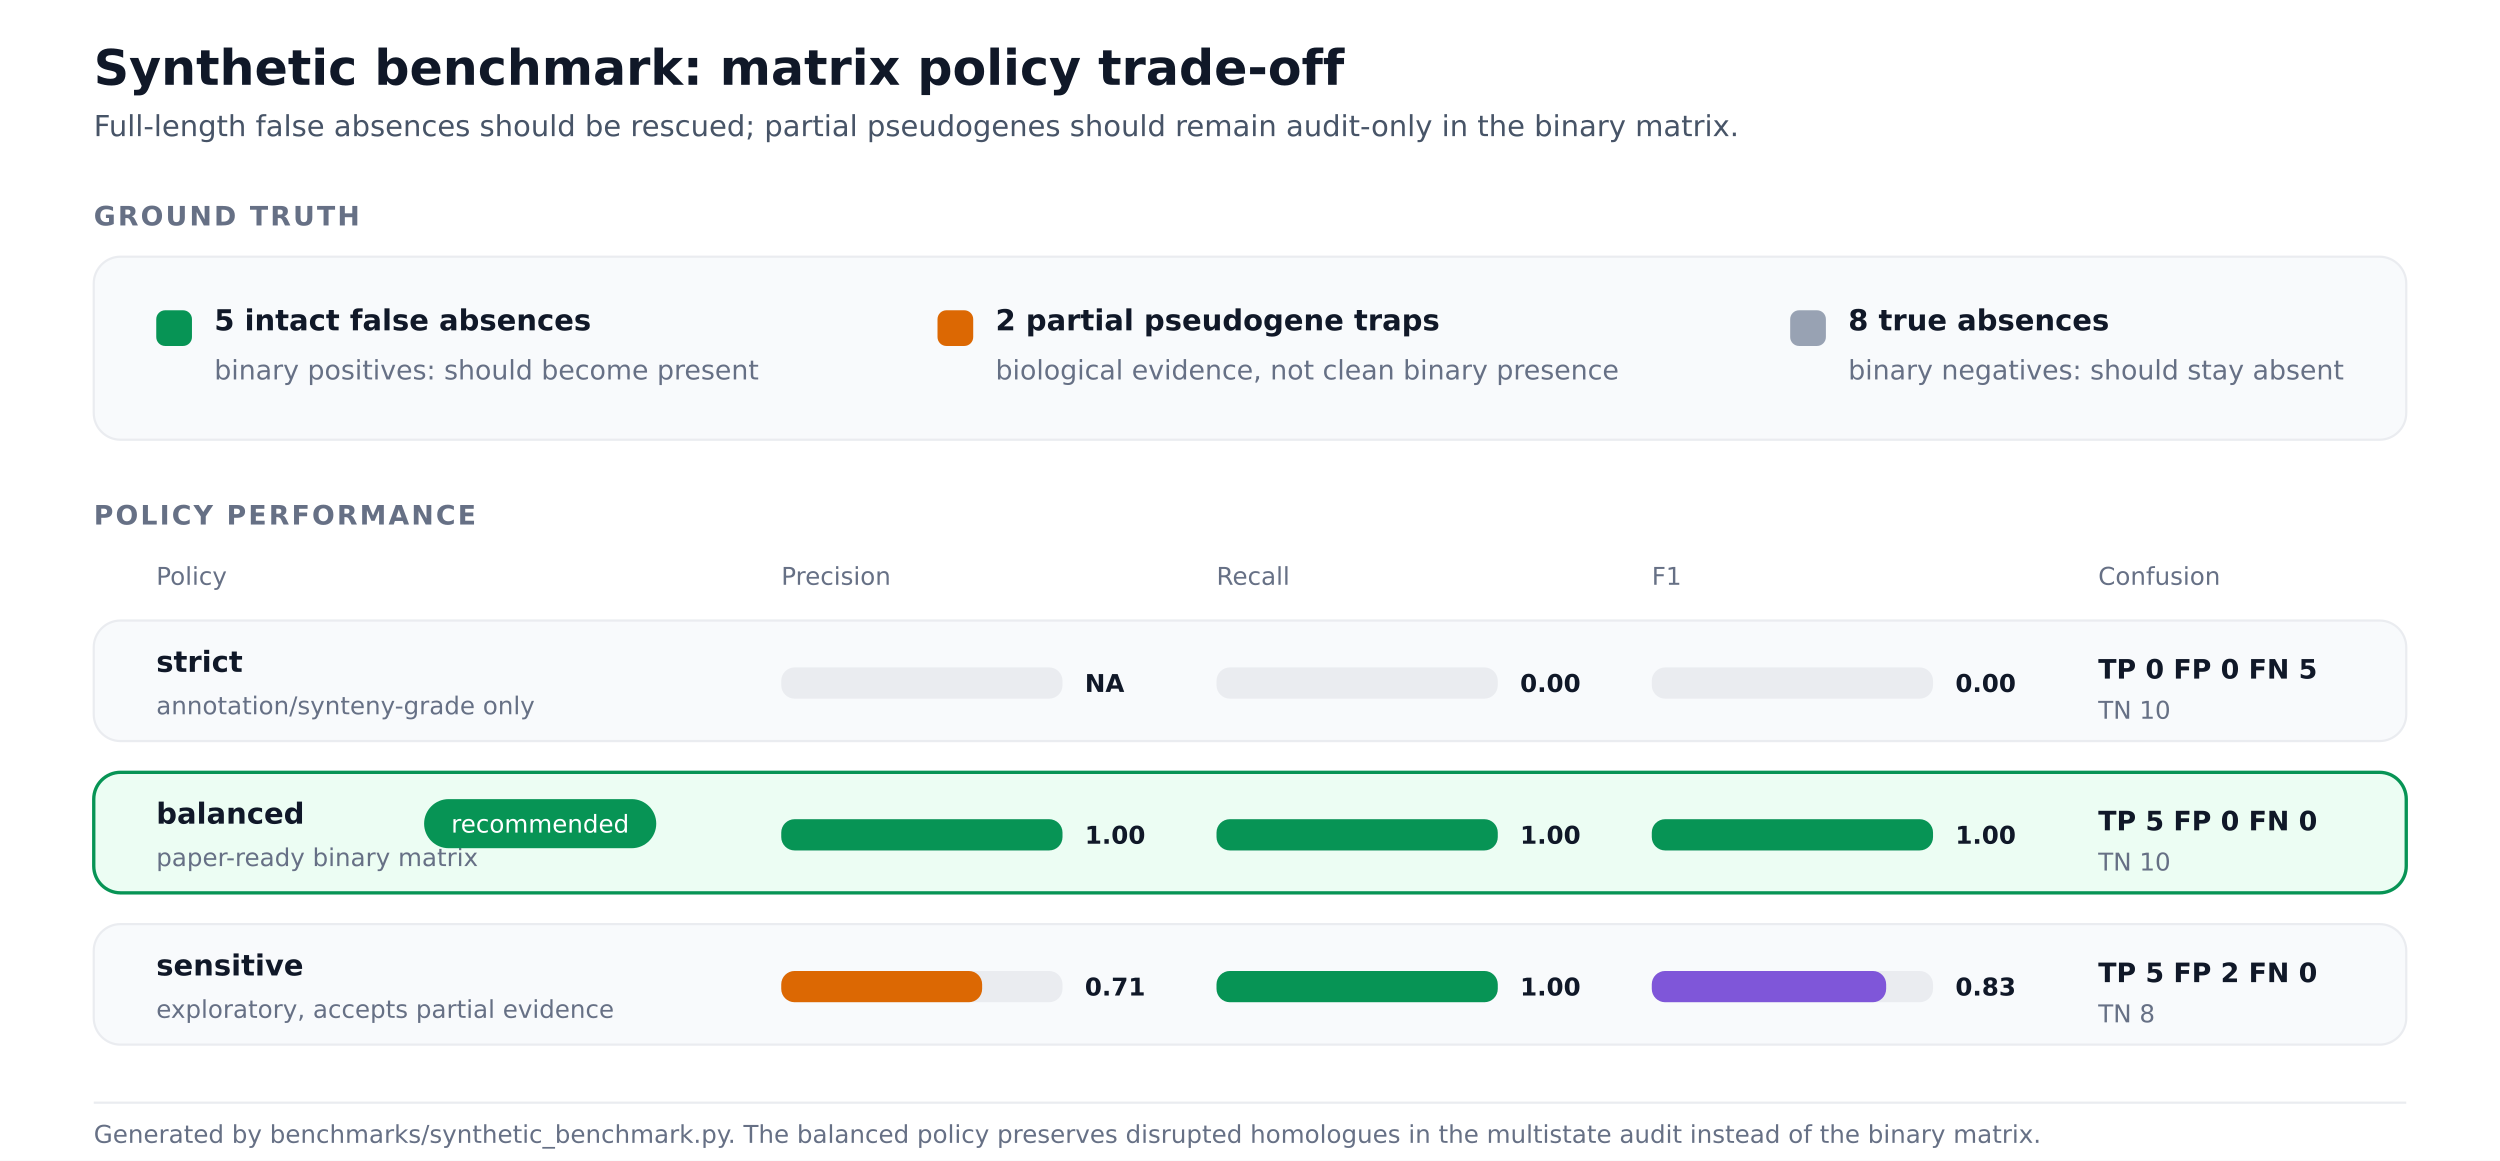
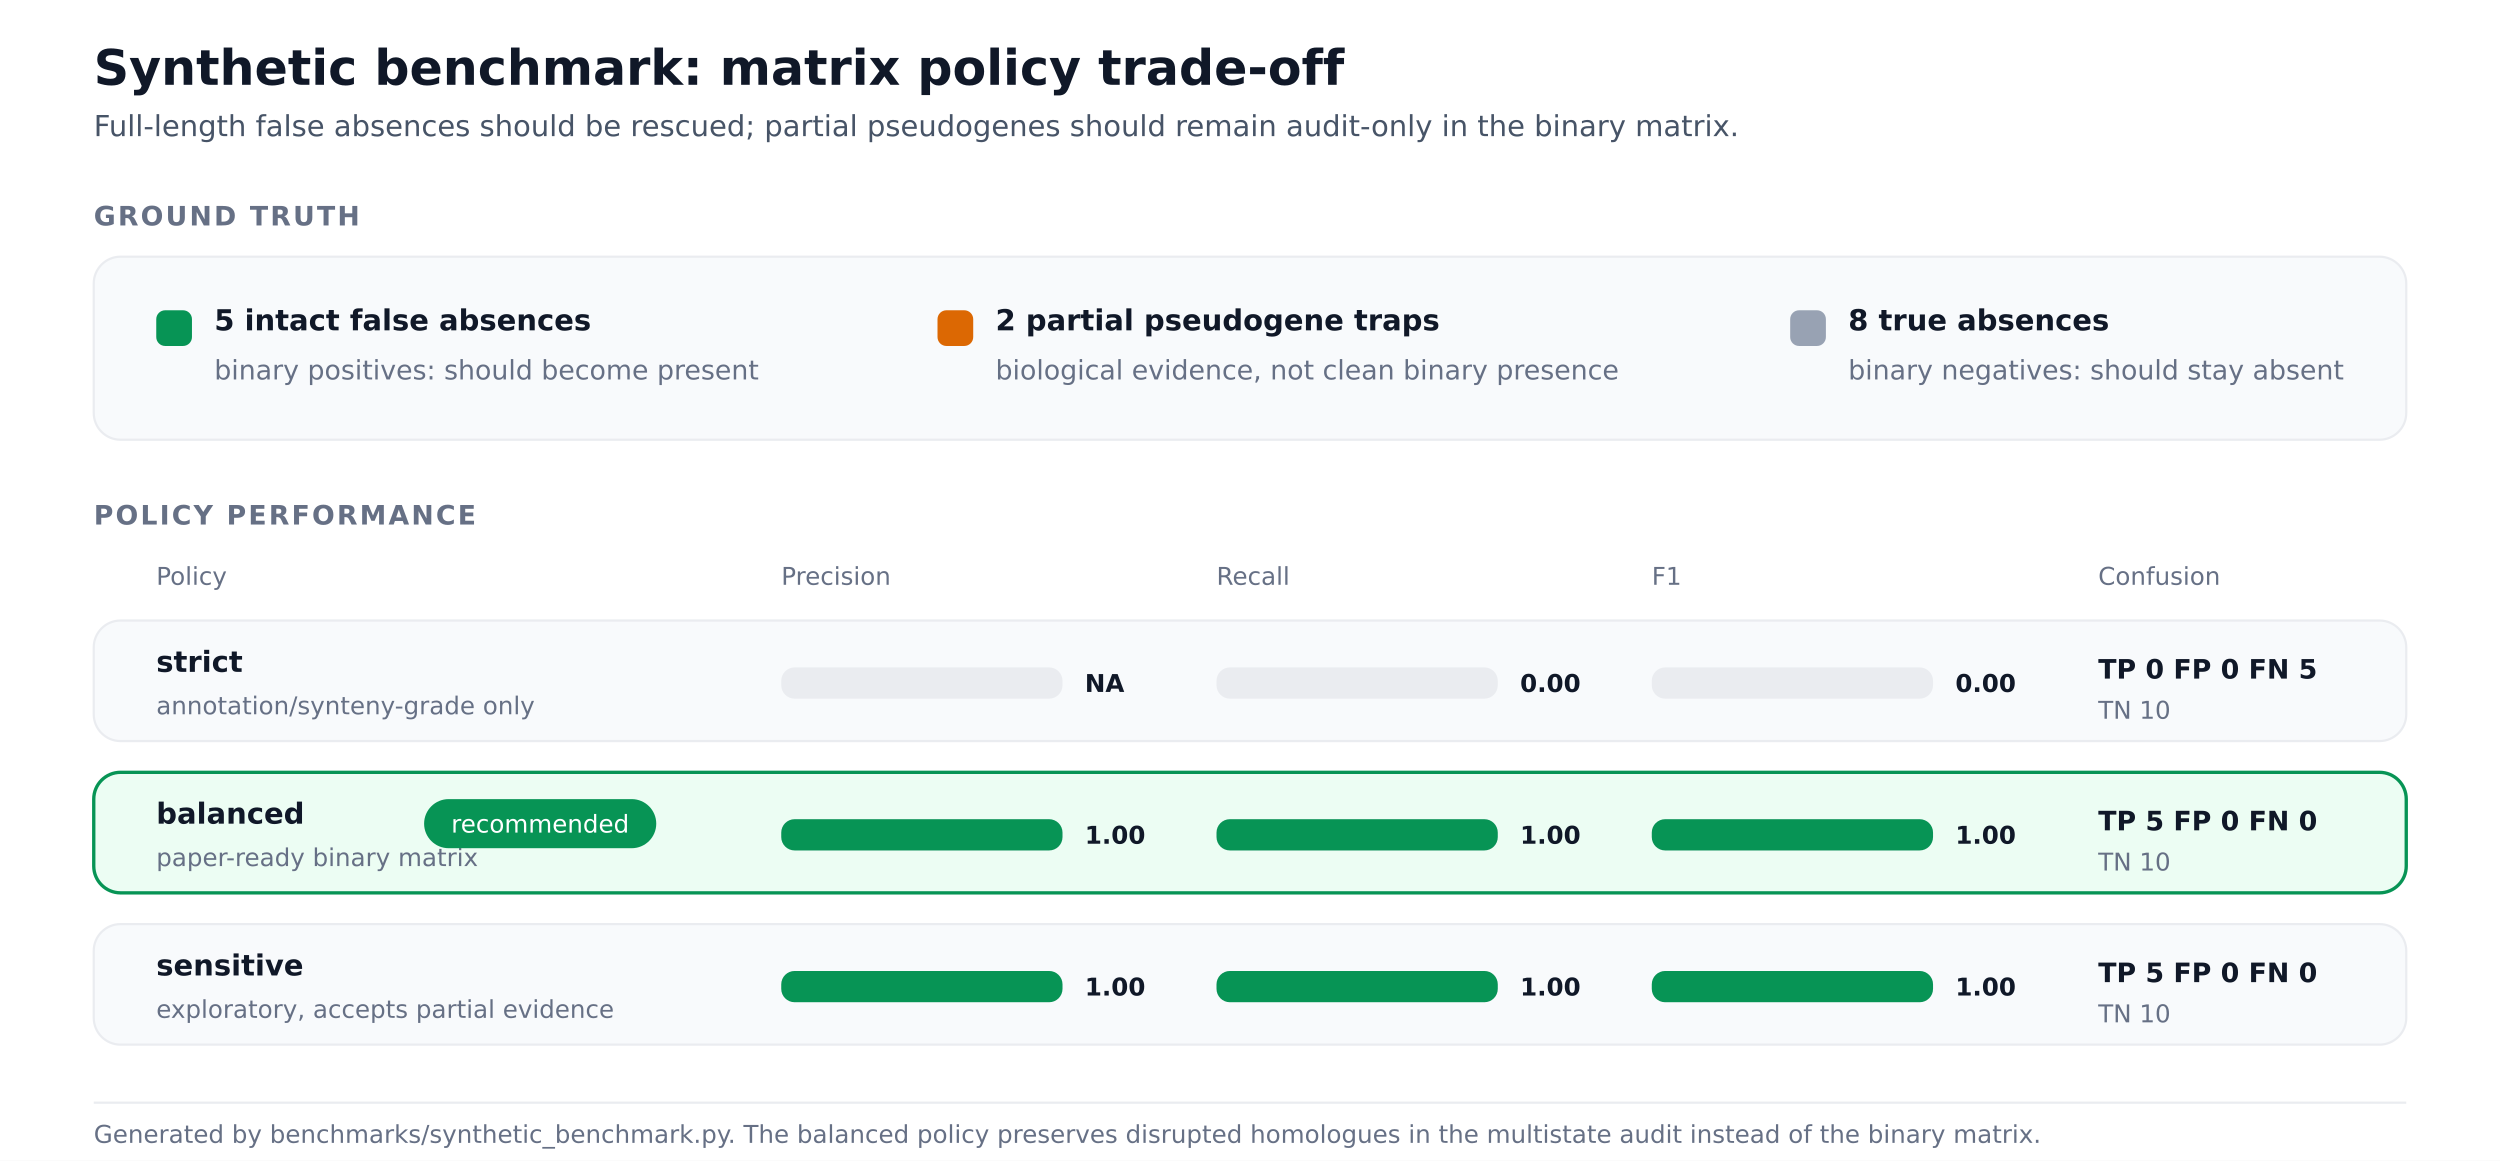
<svg xmlns="http://www.w3.org/2000/svg" width="1120" height="520" viewBox="0 0 1120 520">
  <rect width="100%" height="100%" fill="white" />
  <style>text{font-family:DejaVu Sans,Arial,sans-serif;fill:#101828}.title{font-size:22px;font-weight:700}.subtitle{font-size:13px;fill:#475467}.section{font-size:12px;font-weight:700;letter-spacing:.08em;fill:#667085}.label{font-size:13px;font-weight:700}.small{font-size:12px}.tiny{font-size:11px}.muted{fill:#667085}.white{fill:white}.strong{font-weight:700}.row{fill:#f8fafc;stroke:#eaecf0;stroke-width:1}.balanced{fill:#ecfdf3;stroke:#079455;stroke-width:1.5}</style>
  <text x="42" y="38" class="title">Synthetic benchmark: matrix policy trade-off</text>
  <text x="42" y="61" class="subtitle">Full-length false absences should be rescued; partial pseudogenes should remain audit-only in the binary matrix.</text>
  <text x="42" y="101" class="section">GROUND TRUTH</text>
  <rect x="42" y="115" width="1036" height="82" rx="12" fill="#f8fafc" stroke="#eaecf0" />
  <rect x="70" y="139" width="16" height="16" rx="4" fill="#079455" />
  <text x="96" y="148" class="label">5 intact false absences</text>
  <text x="96" y="170" class="small muted">binary positives: should become present</text>
  <rect x="420" y="139" width="16" height="16" rx="4" fill="#dc6803" />
  <text x="446" y="148" class="label">2 partial pseudogene traps</text>
  <text x="446" y="170" class="small muted">biological evidence, not clean binary presence</text>
  <rect x="802" y="139" width="16" height="16" rx="4" fill="#98a2b3" />
  <text x="828" y="148" class="label">8 true absences</text>
  <text x="828" y="170" class="small muted">binary negatives: should stay absent</text>
  <text x="42" y="235" class="section">POLICY PERFORMANCE</text>
  <text x="70" y="262" class="tiny muted">Policy</text>
  <text x="350" y="262" class="tiny muted">Precision</text>
  <text x="545" y="262" class="tiny muted">Recall</text>
  <text x="740" y="262" class="tiny muted">F1</text>
  <text x="940" y="262" class="tiny muted">Confusion</text>
  <rect x="42" y="278" width="1036" height="54" rx="12" class="row" />
  <text x="70" y="301" class="label">strict</text>
  <text x="70" y="320" class="tiny muted">annotation/synteny-grade only</text>
  <rect x="350" y="299" width="126" height="14" rx="6" fill="#eaecf0" />
  <rect x="350" y="299" width="0.0" height="14" rx="6" fill="#d0d5dd" />
  <text x="486" y="310" class="tiny strong">NA</text>
  <rect x="545" y="299" width="126" height="14" rx="6" fill="#eaecf0" />
  <rect x="545" y="299" width="0.0" height="14" rx="6" fill="#d92d20" />
  <text x="681" y="310" class="tiny strong">0.00</text>
  <rect x="740" y="299" width="126" height="14" rx="6" fill="#eaecf0" />
  <rect x="740" y="299" width="0.0" height="14" rx="6" fill="#d92d20" />
  <text x="876" y="310" class="tiny strong">0.00</text>
  <text x="940" y="304" class="small strong">TP 0  FP 0  FN 5</text>
  <text x="940" y="322" class="tiny muted">TN 10</text>
  <rect x="42" y="346" width="1036" height="54" rx="12" class="balanced" />
  <text x="70" y="369" class="label">balanced</text>
  <text x="70" y="388" class="tiny muted">paper-ready binary matrix</text>
  <rect x="190" y="358" width="104" height="22" rx="11" fill="#079455" />
  <text x="242" y="373" text-anchor="middle" class="tiny white">recommended</text>
  <rect x="350" y="367" width="126" height="14" rx="6" fill="#eaecf0" />
  <rect x="350" y="367" width="126.0" height="14" rx="6" fill="#079455" />
  <text x="486" y="378" class="tiny strong">1.00</text>
  <rect x="545" y="367" width="126" height="14" rx="6" fill="#eaecf0" />
  <rect x="545" y="367" width="126.0" height="14" rx="6" fill="#079455" />
  <text x="681" y="378" class="tiny strong">1.00</text>
  <rect x="740" y="367" width="126" height="14" rx="6" fill="#eaecf0" />
  <rect x="740" y="367" width="126.0" height="14" rx="6" fill="#079455" />
  <text x="876" y="378" class="tiny strong">1.00</text>
  <text x="940" y="372" class="small strong">TP 5  FP 0  FN 0</text>
  <text x="940" y="390" class="tiny muted">TN 10</text>
  <rect x="42" y="414" width="1036" height="54" rx="12" class="row" />
  <text x="70" y="437" class="label">sensitive</text>
  <text x="70" y="456" class="tiny muted">exploratory, accepts partial evidence</text>
  <rect x="350" y="435" width="126" height="14" rx="6" fill="#eaecf0" />
-   <rect x="350" y="435" width="90.0" height="14" rx="6" fill="#dc6803" />
-   <text x="486" y="446" class="tiny strong">0.71</text>
+   <rect x="350" y="435" width="126.0" height="14" rx="6" fill="#079455" />
+   <text x="486" y="446" class="tiny strong">1.00</text>
  <rect x="545" y="435" width="126" height="14" rx="6" fill="#eaecf0" />
  <rect x="545" y="435" width="126.0" height="14" rx="6" fill="#079455" />
  <text x="681" y="446" class="tiny strong">1.00</text>
  <rect x="740" y="435" width="126" height="14" rx="6" fill="#eaecf0" />
-   <rect x="740" y="435" width="105.0" height="14" rx="6" fill="#7f56d9" />
-   <text x="876" y="446" class="tiny strong">0.83</text>
-   <text x="940" y="440" class="small strong">TP 5  FP 2  FN 0</text>
-   <text x="940" y="458" class="tiny muted">TN 8</text>
+   <rect x="740" y="435" width="126.0" height="14" rx="6" fill="#079455" />
+   <text x="876" y="446" class="tiny strong">1.00</text>
+   <text x="940" y="440" class="small strong">TP 5  FP 0  FN 0</text>
+   <text x="940" y="458" class="tiny muted">TN 10</text>
  <line x1="42" x2="1078" y1="494" y2="494" stroke="#eaecf0" />
  <text x="42" y="512" class="tiny muted">Generated by benchmarks/synthetic_benchmark.py. The balanced policy preserves disrupted homologues in the multistate audit instead of the binary matrix.</text>
</svg>
